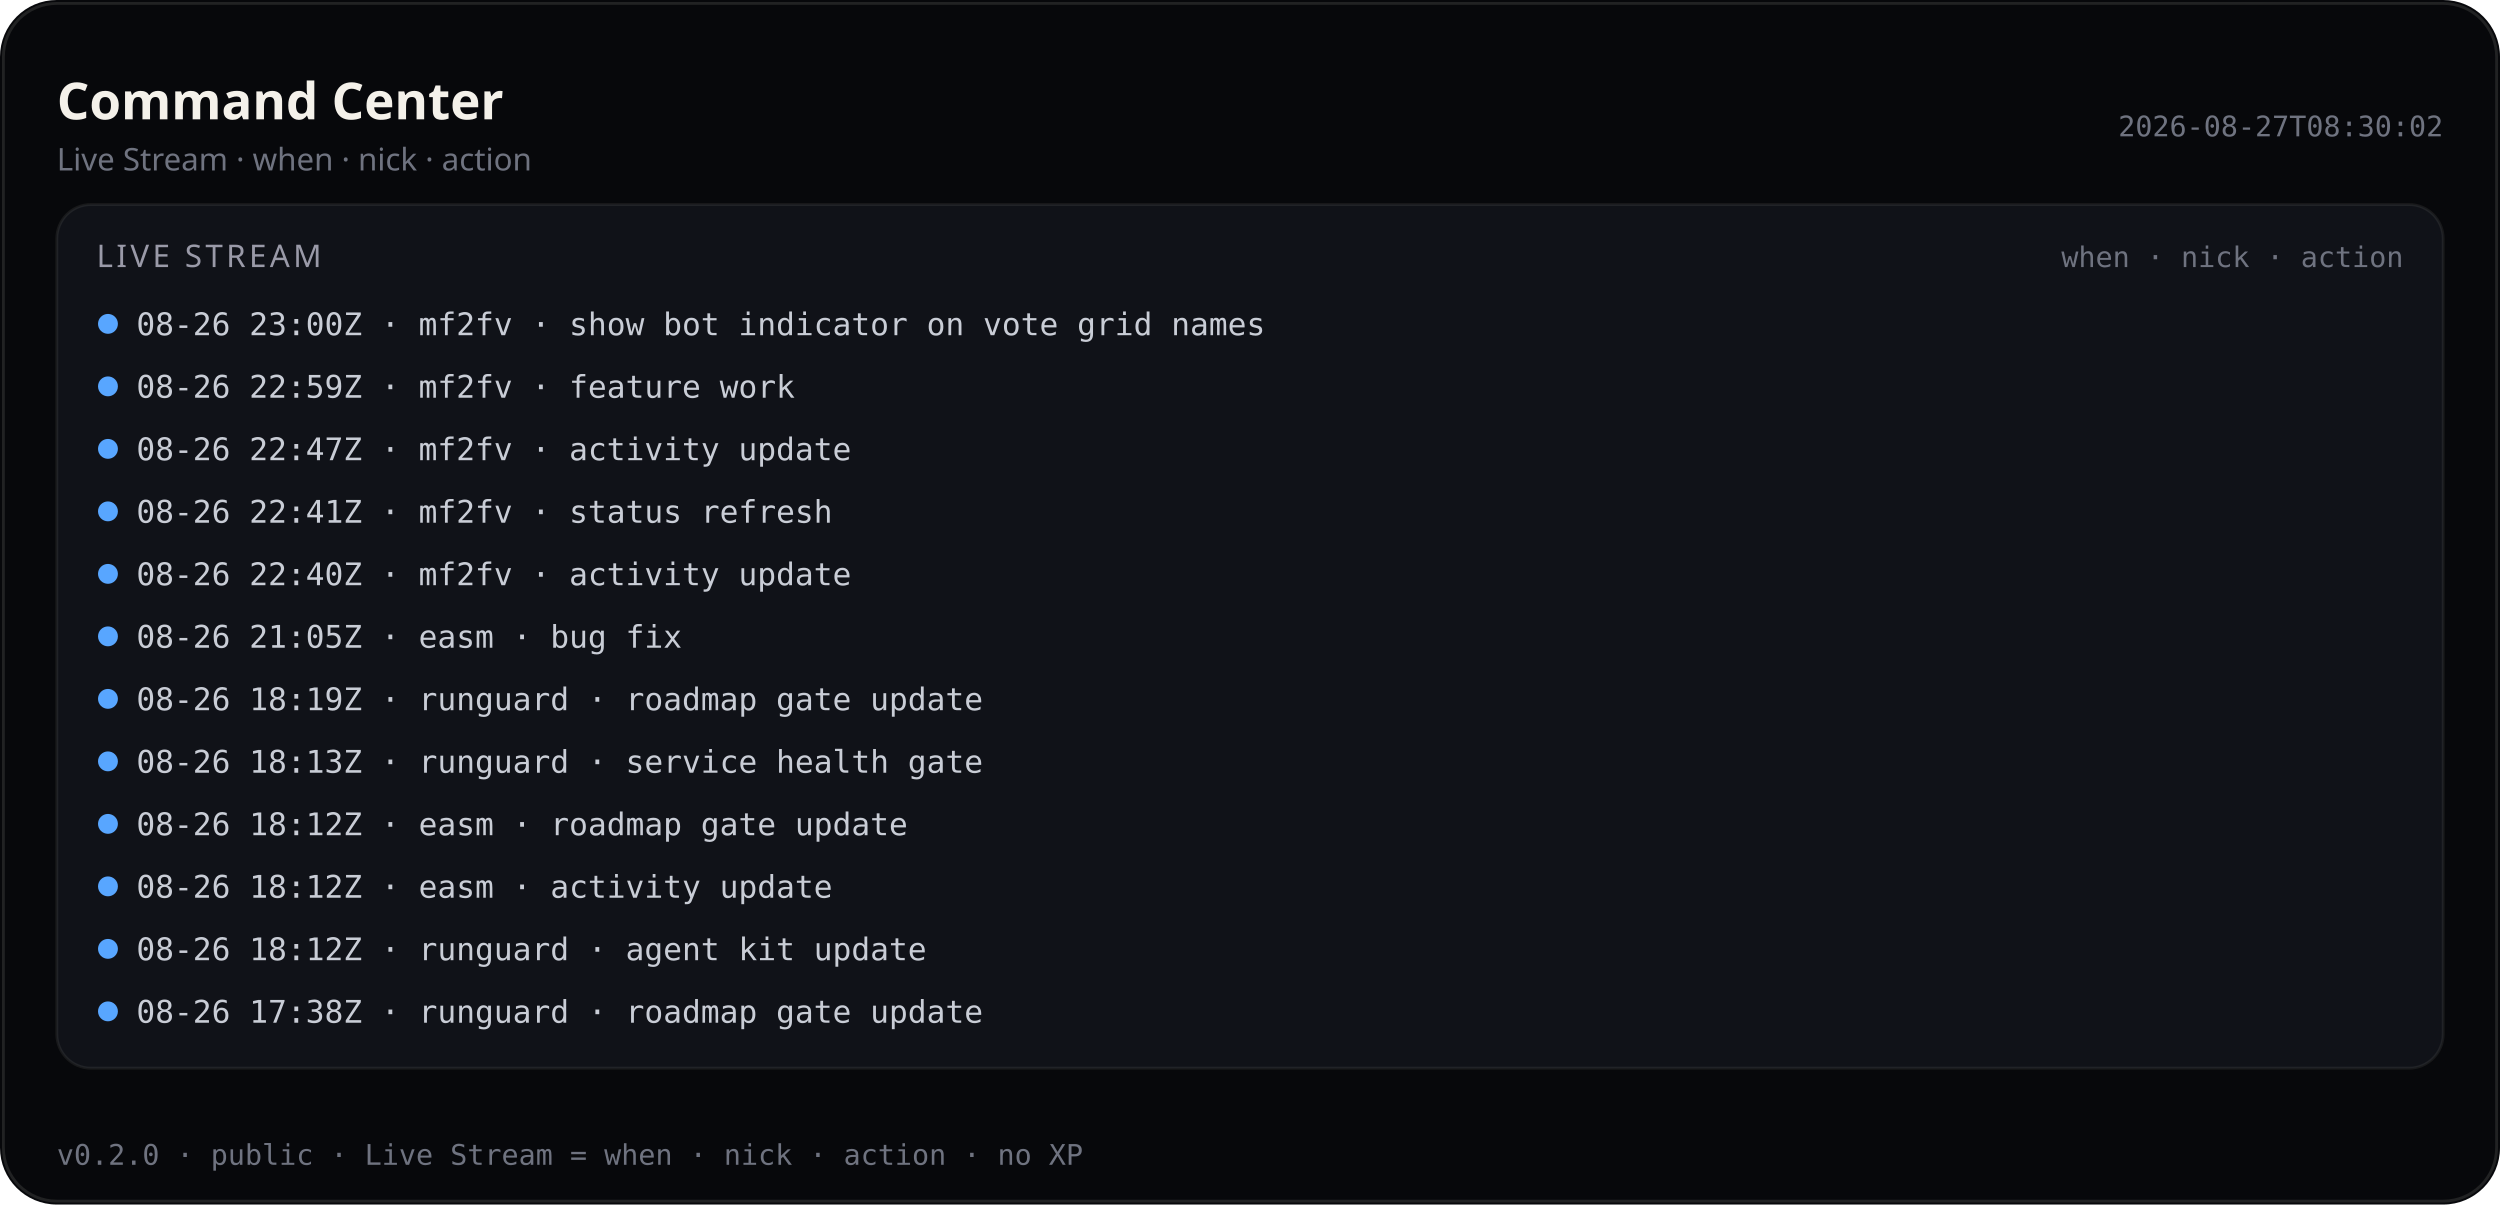
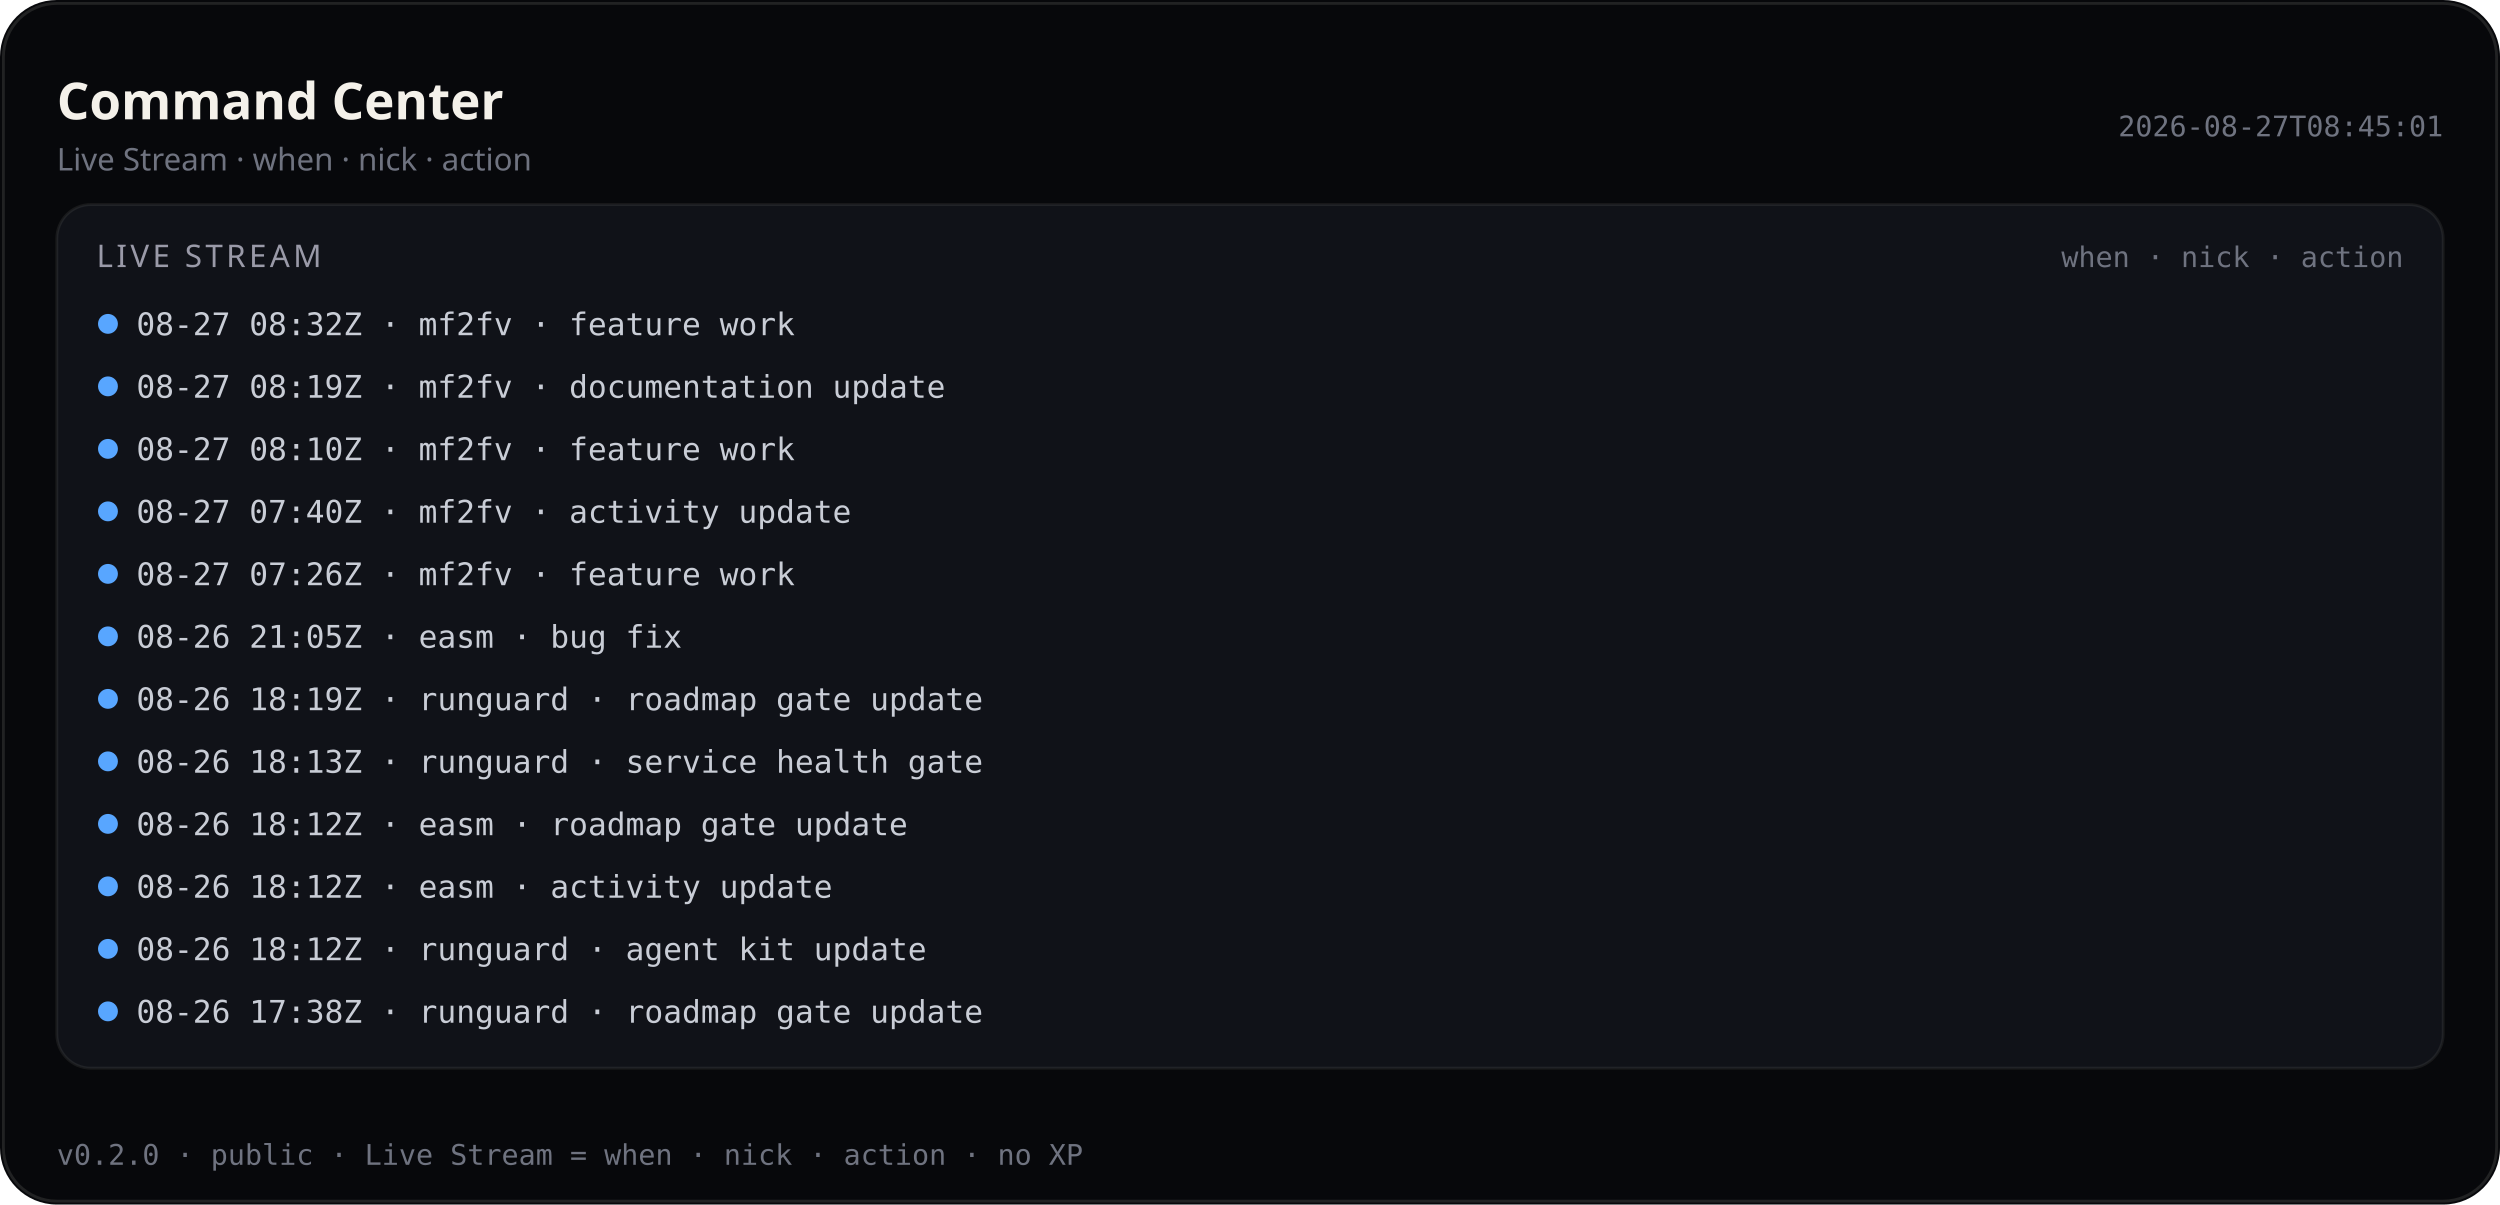
<svg xmlns="http://www.w3.org/2000/svg" viewBox="0 0 880 424" width="880" height="424" role="img" aria-label="Command Center — Live Stream (public)">
  <rect width="880" height="424" rx="20" fill="#07080b" />
  <rect x="1.2" y="1.2" width="877.6" height="421.6" rx="18.8" fill="none" stroke="rgba(232,228,214,0.12)" />
  <text x="20" y="42" fill="#f4f1ea" font-size="18" font-family="ui-sans-serif, system-ui, sans-serif" font-weight="600">Command Center</text>
  <text x="20" y="60" fill="#6f7380" font-size="11" font-family="ui-sans-serif, system-ui, sans-serif">Live Stream · when · nick · action</text>
-   <text x="860" y="48" fill="#6f7380" font-size="10" text-anchor="end" font-family="ui-monospace, SFMono-Regular, monospace">2026-08-27T08:30:02</text>
+   <text x="860" y="48" fill="#6f7380" font-size="10" text-anchor="end" font-family="ui-monospace, SFMono-Regular, monospace">2026-08-27T08:45:01</text>
  <rect x="20" y="72" width="840" height="304" rx="12" fill="#101218" stroke="rgba(232,228,214,0.08)" />
  <text x="34" y="94" fill="#9a9aa8" font-size="11" font-family="ui-sans-serif, system-ui, sans-serif" letter-spacing="1.2">LIVE STREAM</text>
  <text x="846" y="94" fill="#6f7380" font-size="10" text-anchor="end" font-family="ui-monospace, SFMono-Regular, monospace">when · nick · action</text>
  <defs>
    <clipPath id="live-stream-clip-pub">
      <rect x="20" y="72" width="840" height="304" />
    </clipPath>
  </defs>
  <g clip-path="url(#live-stream-clip-pub)">
    <circle cx="38" cy="114" r="3.5" fill="#58a6ff" />
-     <text x="48" y="118" fill="#c9cdd6" font-size="11" font-family="ui-monospace, SFMono-Regular, monospace">08-26 23:00Z · mf2fv · show bot indicator on vote grid names</text>
+     <text x="48" y="118" fill="#c9cdd6" font-size="11" font-family="ui-monospace, SFMono-Regular, monospace">08-27 08:32Z · mf2fv · feature work</text>
    <circle cx="38" cy="136" r="3.5" fill="#58a6ff" />
-     <text x="48" y="140" fill="#c9cdd6" font-size="11" font-family="ui-monospace, SFMono-Regular, monospace">08-26 22:59Z · mf2fv · feature work</text>
+     <text x="48" y="140" fill="#c9cdd6" font-size="11" font-family="ui-monospace, SFMono-Regular, monospace">08-27 08:19Z · mf2fv · documentation update</text>
    <circle cx="38" cy="158" r="3.5" fill="#58a6ff" />
-     <text x="48" y="162" fill="#c9cdd6" font-size="11" font-family="ui-monospace, SFMono-Regular, monospace">08-26 22:47Z · mf2fv · activity update</text>
+     <text x="48" y="162" fill="#c9cdd6" font-size="11" font-family="ui-monospace, SFMono-Regular, monospace">08-27 08:10Z · mf2fv · feature work</text>
    <circle cx="38" cy="180" r="3.5" fill="#58a6ff" />
-     <text x="48" y="184" fill="#c9cdd6" font-size="11" font-family="ui-monospace, SFMono-Regular, monospace">08-26 22:41Z · mf2fv · status refresh</text>
+     <text x="48" y="184" fill="#c9cdd6" font-size="11" font-family="ui-monospace, SFMono-Regular, monospace">08-27 07:40Z · mf2fv · activity update</text>
    <circle cx="38" cy="202" r="3.5" fill="#58a6ff" />
-     <text x="48" y="206" fill="#c9cdd6" font-size="11" font-family="ui-monospace, SFMono-Regular, monospace">08-26 22:40Z · mf2fv · activity update</text>
+     <text x="48" y="206" fill="#c9cdd6" font-size="11" font-family="ui-monospace, SFMono-Regular, monospace">08-27 07:26Z · mf2fv · feature work</text>
    <circle cx="38" cy="224" r="3.5" fill="#58a6ff" />
    <text x="48" y="228" fill="#c9cdd6" font-size="11" font-family="ui-monospace, SFMono-Regular, monospace">08-26 21:05Z · easm · bug fix</text>
    <circle cx="38" cy="246" r="3.5" fill="#58a6ff" />
    <text x="48" y="250" fill="#c9cdd6" font-size="11" font-family="ui-monospace, SFMono-Regular, monospace">08-26 18:19Z · runguard · roadmap gate update</text>
    <circle cx="38" cy="268" r="3.5" fill="#58a6ff" />
    <text x="48" y="272" fill="#c9cdd6" font-size="11" font-family="ui-monospace, SFMono-Regular, monospace">08-26 18:13Z · runguard · service health gate</text>
    <circle cx="38" cy="290" r="3.5" fill="#58a6ff" />
    <text x="48" y="294" fill="#c9cdd6" font-size="11" font-family="ui-monospace, SFMono-Regular, monospace">08-26 18:12Z · easm · roadmap gate update</text>
    <circle cx="38" cy="312" r="3.5" fill="#58a6ff" />
    <text x="48" y="316" fill="#c9cdd6" font-size="11" font-family="ui-monospace, SFMono-Regular, monospace">08-26 18:12Z · easm · activity update</text>
    <circle cx="38" cy="334" r="3.5" fill="#58a6ff" />
    <text x="48" y="338" fill="#c9cdd6" font-size="11" font-family="ui-monospace, SFMono-Regular, monospace">08-26 18:12Z · runguard · agent kit update</text>
    <circle cx="38" cy="356" r="3.5" fill="#58a6ff" />
    <text x="48" y="360" fill="#c9cdd6" font-size="11" font-family="ui-monospace, SFMono-Regular, monospace">08-26 17:38Z · runguard · roadmap gate update</text>
  </g>
  <text x="20" y="410" fill="#6f7380" font-size="10" font-family="ui-monospace, SFMono-Regular, monospace">v0.2.0 · public · Live Stream = when · nick · action · no XP</text>
</svg>
